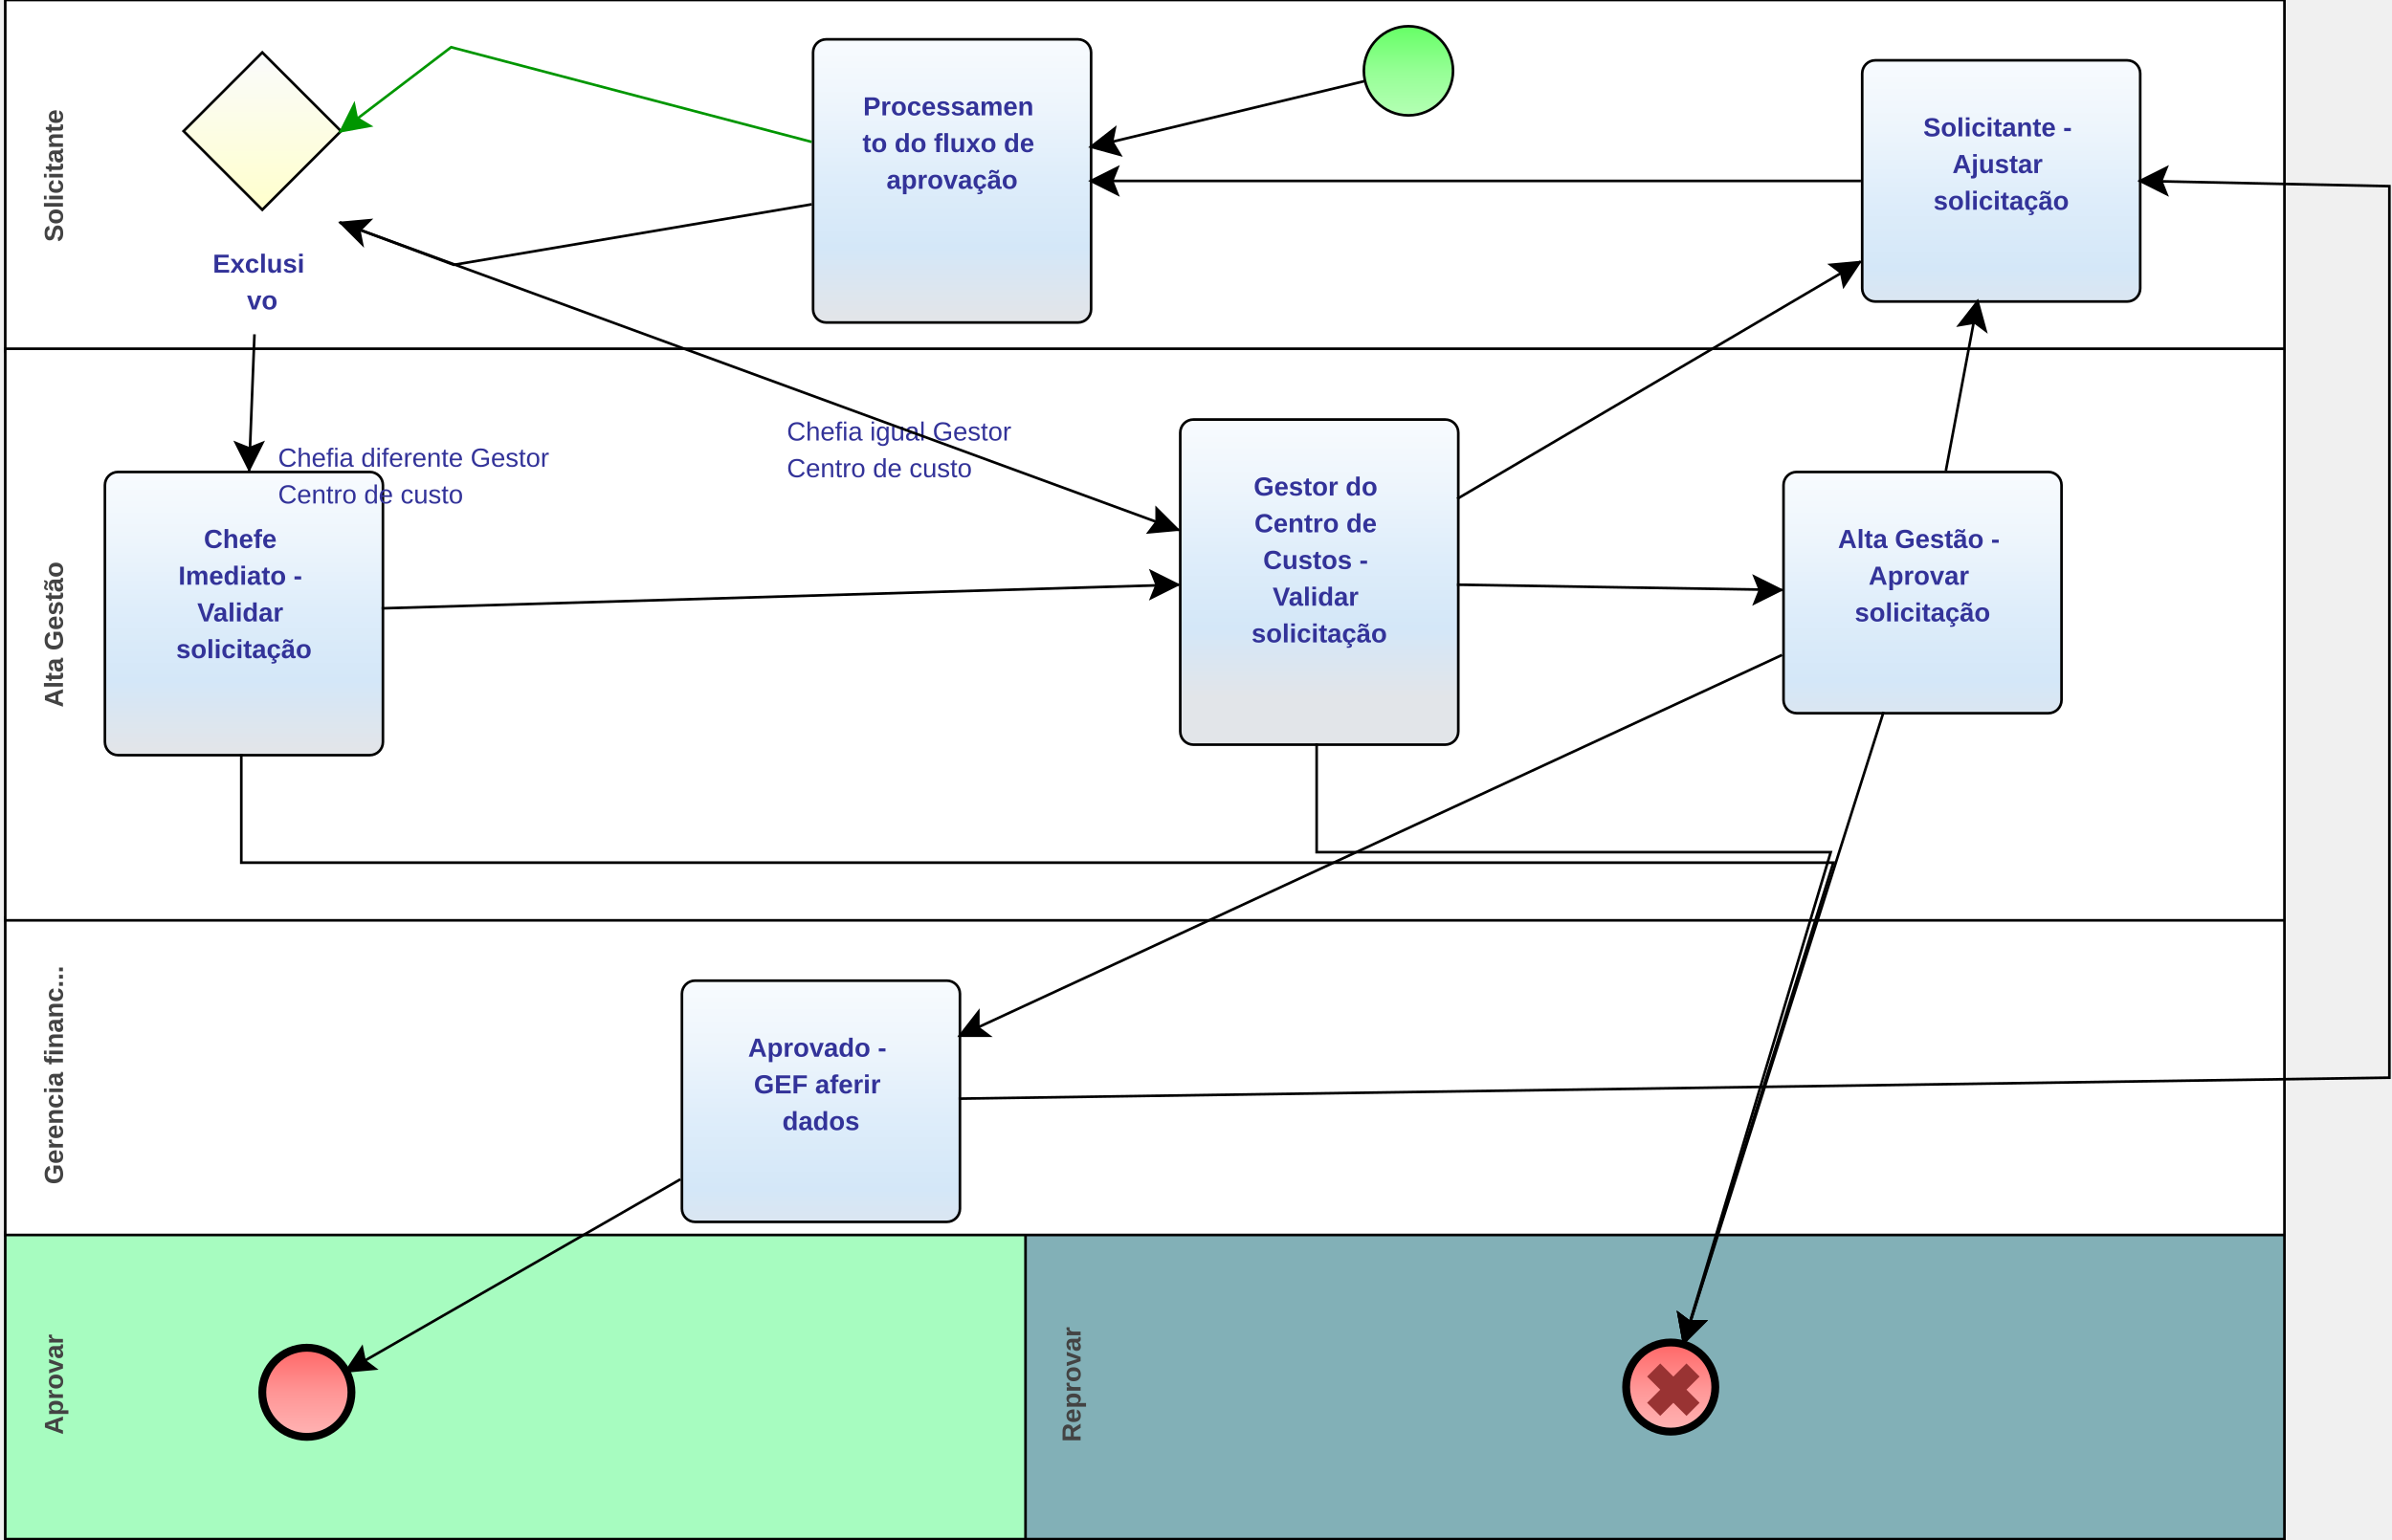
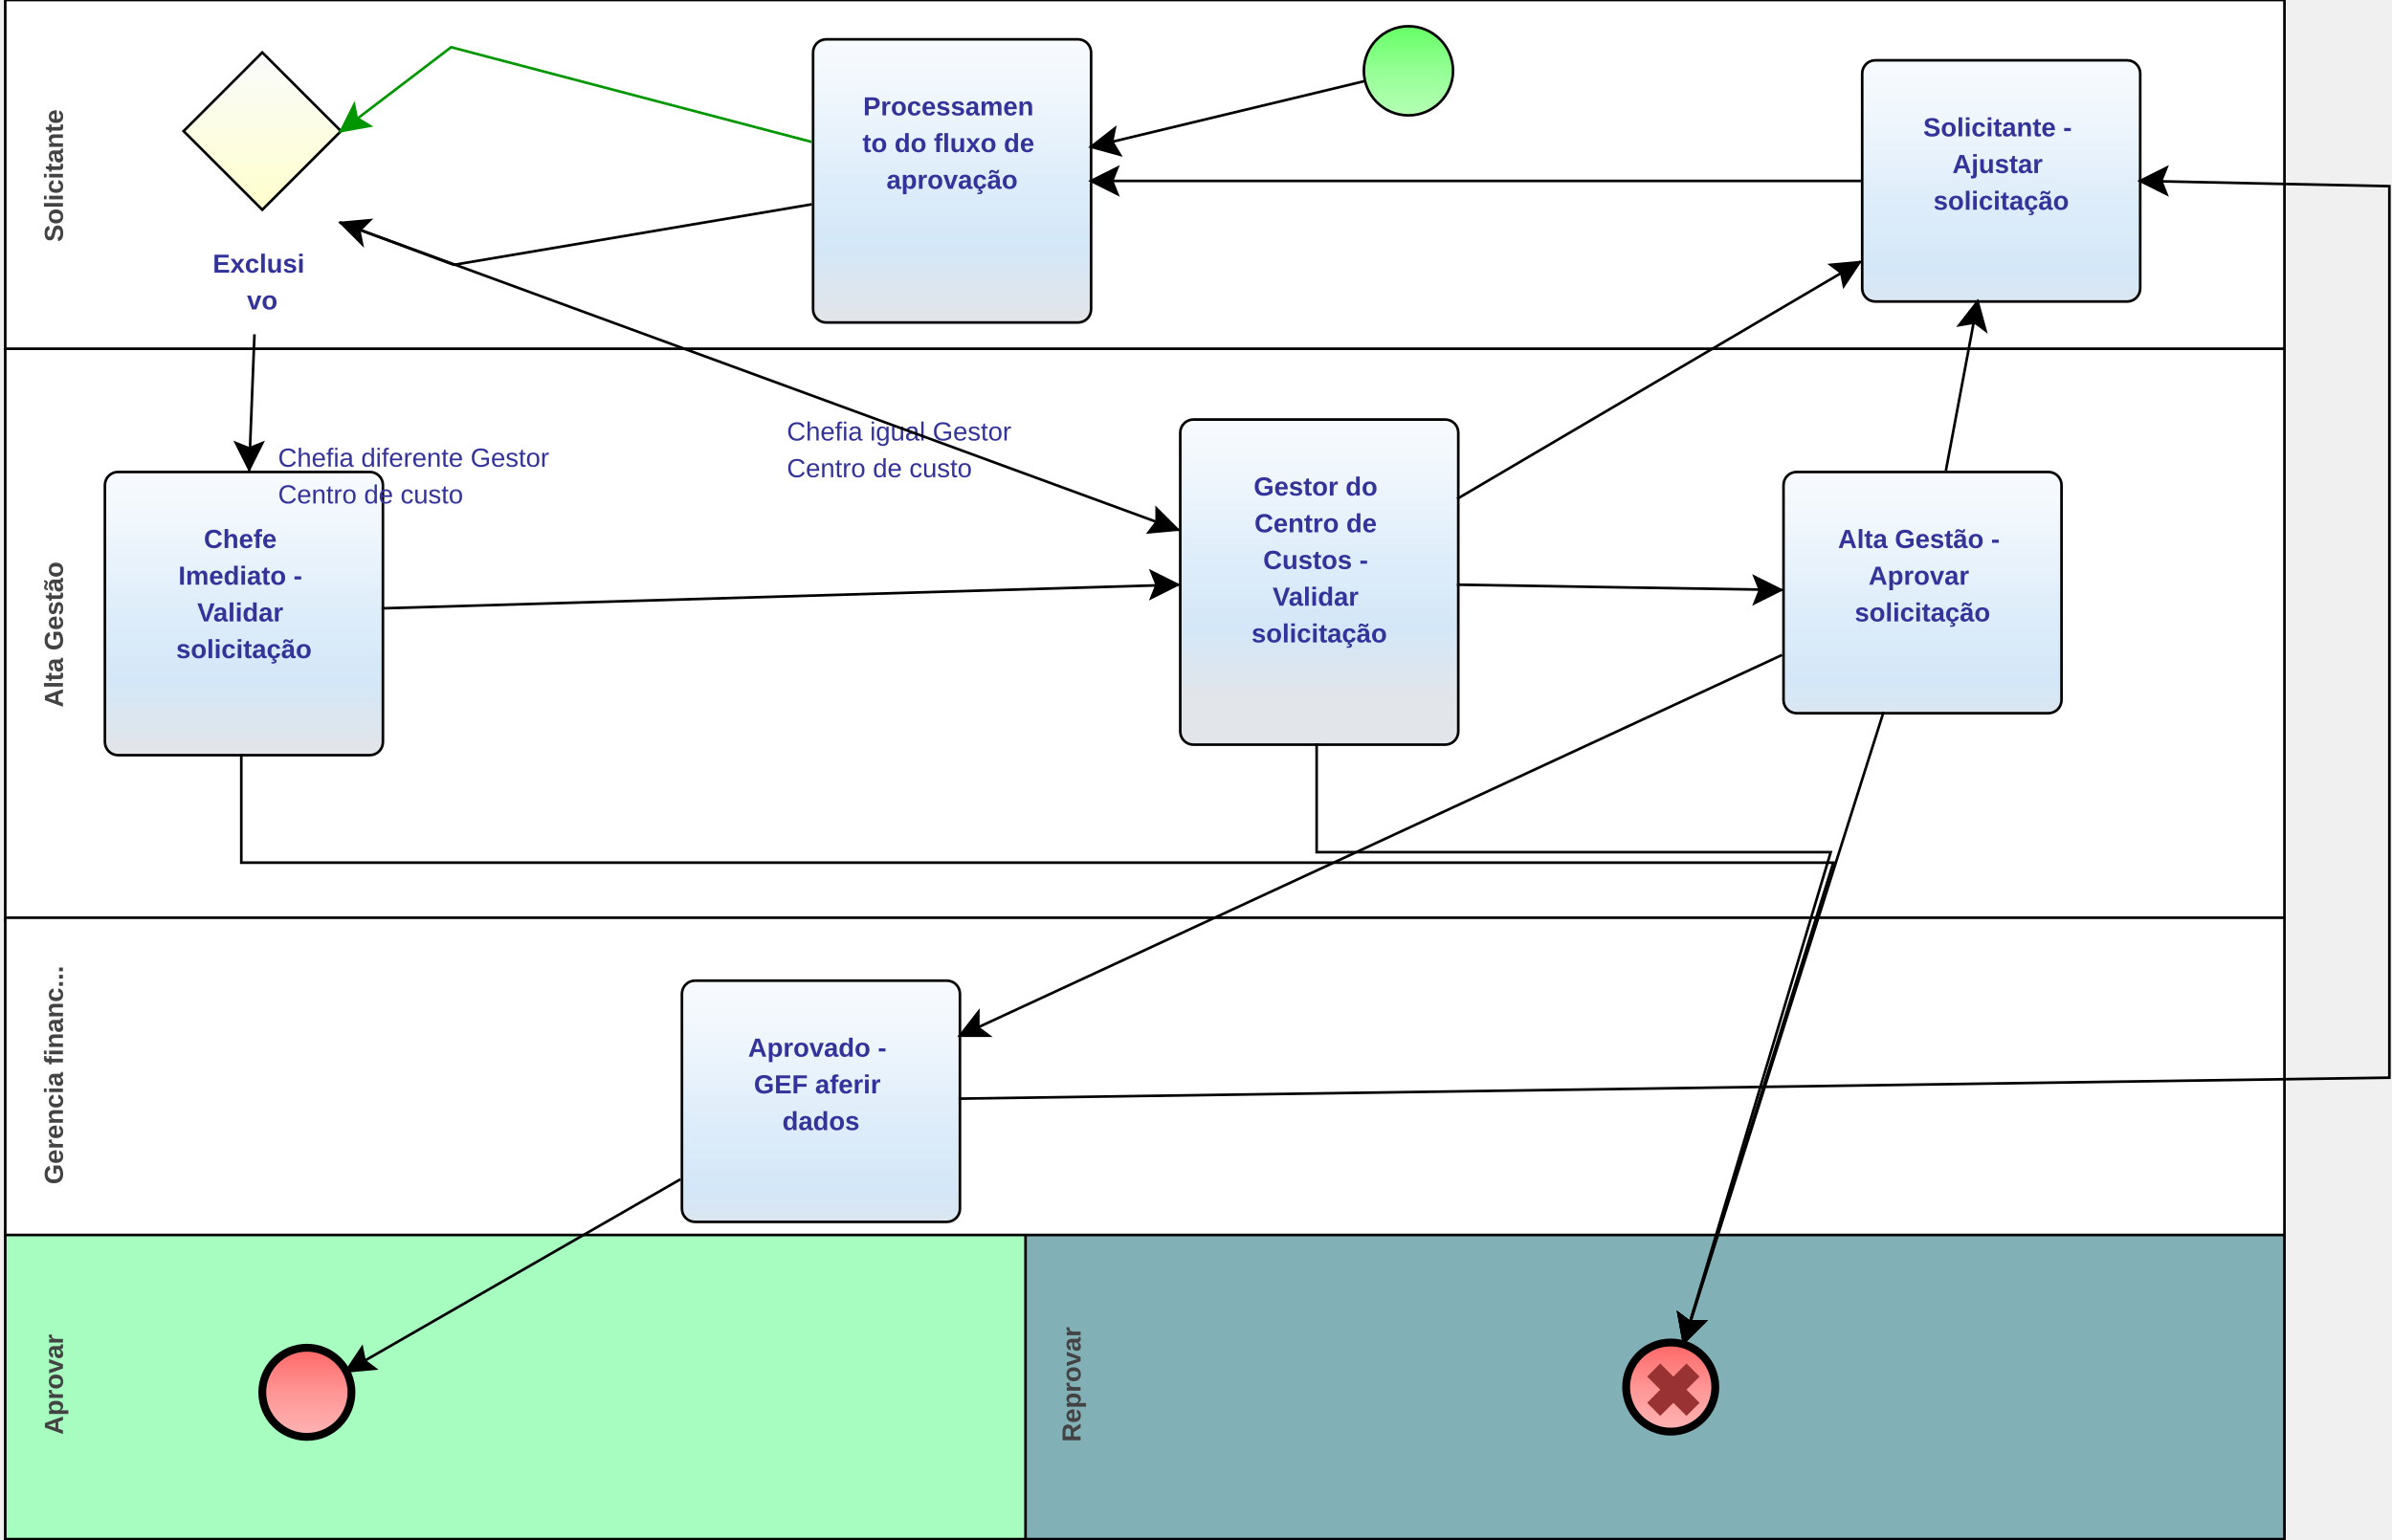
<svg xmlns="http://www.w3.org/2000/svg" xmlns:xlink="http://www.w3.org/1999/xlink" style="stroke-dasharray:none; shape-rendering:auto; font-family:'Arial'; text-rendering:auto; fill-opacity:1; color-interpolation:auto; color-rendering:auto; font-size:12; fill:black; stroke:black; image-rendering:auto; stroke-miterlimit:10; stroke-linecap:square; stroke-linejoin:miter; font-style:normal; stroke-width:1; stroke-dashoffset:0; font-weight:normal; stroke-opacity:1;" contentScriptType="text/ecmascript" preserveAspectRatio="xMidYMid meet" zoomAndPan="magnify" version="1.0" contentStyleType="text/css" xml:xlink="http://www.w3.org/1999/xlink" width="912" height="587">
  <rect x="2" y="0" width="869" height="134" ry="0" rx="0" style="stroke:#000000; fill:#FFFFFF" />
-   <g componentSequence="2">
+   <g componentSequence="5">
    <text x="-67" y="10" transform="rotate(270)" text-anchor="middle" style="font-weight:bold;font-size:10px;stroke:none; fill:#434343">
      <tspan dy="14" x="-67">Solicitante</tspan>
    </text>
  </g>
  <rect x="390" y="470" width="481" height="117" ry="0" rx="0" style="stroke:#000000; fill:#82B0B7" />
-   <g componentSequence="3">
+   <g componentSequence="4">
    <text x="-528" y="398" transform="rotate(270)" text-anchor="middle" style="font-weight:bold;font-size:10px;stroke:none; fill:#434343">
      <tspan dy="14" x="-528">Reprovar</tspan>
-     </text>
-   </g>
-   <rect x="2" y="470" width="389" height="117" ry="0" rx="0" style="stroke:#000000; fill:#A7FCC0" />
-   <g componentSequence="5">
-     <text x="-528" y="10" transform="rotate(270)" text-anchor="middle" style="font-weight:bold;font-size:10px;stroke:none; fill:#434343">
-       <tspan dy="14" x="-528">Aprovar</tspan>
-     </text>
-   </g>
-   <rect x="2" y="350" width="869" height="121" ry="0" rx="0" style="stroke:#000000; fill:#FFFFFF" />
-   <g componentSequence="4">
-     <text x="-410" y="10" transform="rotate(270)" text-anchor="middle" style="font-weight:bold;font-size:10px;stroke:none; fill:#434343">
-       <tspan dy="14" x="-410">Gerencia financ...</tspan>
    </text>
  </g>
  <rect x="2" y="133" width="869" height="218" ry="0" rx="0" style="stroke:#000000; fill:#FFFFFF" />
  <g componentSequence="1">
    <text x="-242" y="10" transform="rotate(270)" text-anchor="middle" style="font-weight:bold;font-size:10px;stroke:none; fill:#434343">
      <tspan dy="14" x="-242">Alta Gestão</tspan>
    </text>
  </g>
+   <rect x="2" y="470" width="389" height="117" ry="0" rx="0" style="stroke:#000000; fill:#A7FCC0" />
+   <g componentSequence="3">
+     <text x="-528" y="10" transform="rotate(270)" text-anchor="middle" style="font-weight:bold;font-size:10px;stroke:none; fill:#434343">
+       <tspan dy="14" x="-528">Aprovar</tspan>
+     </text>
+   </g>
+   <rect x="2" y="350" width="869" height="121" ry="0" rx="0" style="stroke:#000000; fill:#FFFFFF" />
+   <g componentSequence="2">
+     <text x="-410" y="10" transform="rotate(270)" text-anchor="middle" style="font-weight:bold;font-size:10px;stroke:none; fill:#434343">
+       <tspan dy="14" x="-410">Gerencia financ...</tspan>
+     </text>
+   </g>
  <g sequence="2">
-     <ellipse cx="537" cy="27" rx="17" ry="17" stroke-width="1" style="fill:url(#linearGradient66FF6696FF96B6FFB6_773014196);" stroke="336633" />
+     <ellipse cx="537" cy="27" rx="17" ry="17" stroke-width="1" style="fill:url(#linearGradient66FF6696FF96B6FFB6_2024546761);" stroke="336633" />
  </g>
  <g sequence="8">
-     <ellipse cx="117" cy="531" rx="17" ry="17" stroke-width="3" style="fill:url(#linearGradientFF6666FF9696FFB6B6_550807814);" stroke="993333" />
+     <ellipse cx="117" cy="531" rx="17" ry="17" stroke-width="3" style="fill:url(#linearGradientFF6666FF9696FFB6B6_1986777260);" stroke="993333" />
  </g>
  <g sequence="116">
-     <rect x="40" y="180" width="106" height="108" ry="5" rx="5" style="fill:url(#linearGradientF8FBFEEDF5FCDEEDFAD4E7F8E2E5E9_619391428);" stroke="191970" />
+     <rect x="40" y="180" width="106" height="108" ry="5" rx="5" style="fill:url(#linearGradientF8FBFEEDF5FCDEEDFAD4E7F8E2E5E9_1918126777);" stroke="191970" />
  </g>
  <g componentSequence="116">
    <text x="93" y="195" text-anchor="middle" style="font-weight:bold;font-size:10px;stroke:none; fill:#333399">
      <tspan dy="14" x="93">Chefe</tspan>
      <tspan dy="14" x="93">Imediato -</tspan>
      <tspan dy="14" x="93">Validar</tspan>
      <tspan dy="14" x="93">solicitação</tspan>
    </text>
  </g>
  <g sequence="134">
-     <ellipse cx="637" cy="529" rx="17" ry="17" stroke-width="3" style="fill:url(#linearGradientFF6666FF9696FFB6B6_1642701629);" stroke="993333" />
+     <ellipse cx="637" cy="529" rx="17" ry="17" stroke-width="3" style="fill:url(#linearGradientFF6666FF9696FFB6B6_928438935);" stroke="993333" />
  </g>
  <g sequence="134">
    <polygon points=" 628 525 633 520 638 525 643 520 648 525 643 530 648 535 643 540 638 535 633 540 628 535 633 530" style="stroke:none; fill:#993333" />
  </g>
  <g sequence="145">
-     <rect x="450" y="160" width="106" height="124" ry="5" rx="5" style="fill:url(#linearGradientF8FBFEEDF5FCDEEDFAD4E7F8E2E5E9_1440435030);" stroke="191970" />
+     <rect x="450" y="160" width="106" height="124" ry="5" rx="5" style="fill:url(#linearGradientF8FBFEEDF5FCDEEDFAD4E7F8E2E5E9_787285981);" stroke="191970" />
  </g>
  <g componentSequence="145">
    <text x="503" y="175" text-anchor="middle" style="font-weight:bold;font-size:10px;stroke:none; fill:#333399">
      <tspan dy="14" x="503">Gestor do</tspan>
      <tspan dy="14" x="503">Centro de</tspan>
      <tspan dy="14" x="503">Custos -</tspan>
      <tspan dy="14" x="503">Validar</tspan>
      <tspan dy="14" x="503">solicitação</tspan>
    </text>
  </g>
  <g sequence="161">
-     <rect x="260" y="374" width="106" height="92" ry="5" rx="5" style="fill:url(#linearGradientF8FBFEEDF5FCDEEDFAD4E7F8E2E5E9_1354908786);" stroke="191970" />
+     <rect x="260" y="374" width="106" height="92" ry="5" rx="5" style="fill:url(#linearGradientF8FBFEEDF5FCDEEDFAD4E7F8E2E5E9_111889436);" stroke="191970" />
  </g>
  <g componentSequence="161">
    <text x="313" y="389" text-anchor="middle" style="font-weight:bold;font-size:10px;stroke:none; fill:#333399">
      <tspan dy="14" x="313">Aprovado -</tspan>
      <tspan dy="14" x="313">GEF aferir</tspan>
      <tspan dy="14" x="313">dados</tspan>
    </text>
  </g>
  <g sequence="168">
-     <polygon points=" 70 50 100 20 130 50 100 80 70 50" style="fill:url(#linearGradientFAFBFCFFFFCC_756740775);" stroke="000000" />
+     <polygon points=" 70 50 100 20 130 50 100 80 70 50" style="fill:url(#linearGradientFAFBFCFFFFCC_1459277810);" stroke="000000" />
  </g>
  <g componentSequence="168">
    <text x="100" y="90" text-anchor="middle" style="font-weight:bold;font-size:10px;stroke:none; fill:#333399">
      <tspan dy="14" x="100">Exclusi</tspan>
      <tspan dy="14" x="100">vo</tspan>
    </text>
  </g>
  <g sequence="172">
-     <rect x="310" y="15" width="106" height="108" ry="5" rx="5" style="fill:url(#linearGradientF8FBFEEDF5FCDEEDFAD4E7F8E2E5E9_29777010);" stroke="191970" />
+     <rect x="310" y="15" width="106" height="108" ry="5" rx="5" style="fill:url(#linearGradientF8FBFEEDF5FCDEEDFAD4E7F8E2E5E9_1467557336);" stroke="191970" />
  </g>
  <g componentSequence="172">
    <text x="363" y="30" text-anchor="middle" style="font-weight:bold;font-size:10px;stroke:none; fill:#333399">
      <tspan dy="14" x="363">Processamen</tspan>
      <tspan dy="14" x="363">to do fluxo de</tspan>
      <tspan dy="14" x="363">aprovação</tspan>
    </text>
  </g>
  <g sequence="174">
-     <rect x="680" y="180" width="106" height="92" ry="5" rx="5" style="fill:url(#linearGradientF8FBFEEDF5FCDEEDFAD4E7F8E2E5E9_248002279);" stroke="191970" />
+     <rect x="680" y="180" width="106" height="92" ry="5" rx="5" style="fill:url(#linearGradientF8FBFEEDF5FCDEEDFAD4E7F8E2E5E9_292295429);" stroke="191970" />
  </g>
  <g componentSequence="174">
    <text x="733" y="195" text-anchor="middle" style="font-weight:bold;font-size:10px;stroke:none; fill:#333399">
      <tspan dy="14" x="733">Alta Gestão -</tspan>
      <tspan dy="14" x="733">Aprovar</tspan>
      <tspan dy="14" x="733">solicitação</tspan>
    </text>
  </g>
  <g sequence="180">
-     <rect x="710" y="23" width="106" height="92" ry="5" rx="5" style="fill:url(#linearGradientF8FBFEEDF5FCDEEDFAD4E7F8E2E5E9_1290470040);" stroke="191970" />
+     <rect x="710" y="23" width="106" height="92" ry="5" rx="5" style="fill:url(#linearGradientF8FBFEEDF5FCDEEDFAD4E7F8E2E5E9_1308321432);" stroke="191970" />
  </g>
  <g componentSequence="180">
    <text x="763" y="38" text-anchor="middle" style="font-weight:bold;font-size:10px;stroke:none; fill:#333399">
      <tspan dy="14" x="763">Solicitante -</tspan>
      <tspan dy="14" x="763">Ajustar</tspan>
      <tspan dy="14" x="763">solicitação</tspan>
    </text>
  </g>
  <g componentSequence="146">
    <text x="308" y="228" style="font-size:10px;font-weight:none;stroke:none; fill:#333399" text-anchor="left" />
  </g>
  <g componentSequence="163">
    <text x="207" y="486" style="font-size:10px;font-weight:none;stroke:none; fill:#333399" text-anchor="left" />
  </g>
  <g componentSequence="166">
    <text x="478" y="44" style="font-size:10px;font-weight:none;stroke:none; fill:#333399" text-anchor="left" />
  </g>
  <g componentSequence="169">
    <text x="228" y="93" style="font-size:10px;font-weight:none;stroke:none; fill:#333399" text-anchor="left" />
  </g>
  <g componentSequence="170">
    <text x="300" y="154" style="font-size:10px;font-weight:none;stroke:none; fill:#333399" text-anchor="left">
      <tspan dy="14" x="300">Chefia igual Gestor</tspan>
      <tspan dy="14" x="300">Centro de custo</tspan>
    </text>
  </g>
  <g componentSequence="171">
    <text x="106" y="164" style="font-size:10px;font-weight:none;stroke:none; fill:#333399" text-anchor="left">
      <tspan dy="14" x="106">Chefia diferente Gestor</tspan>
      <tspan dy="14" x="106">Centro de custo</tspan>
    </text>
  </g>
  <g componentSequence="173">
    <text x="225" y="29" style="font-size:10px;font-weight:none;stroke:none; fill:#333399" text-anchor="left" />
  </g>
  <g componentSequence="175">
    <text x="628" y="224" style="font-size:10px;font-weight:none;stroke:none; fill:#333399" text-anchor="left" />
  </g>
  <g componentSequence="176">
    <text x="533" y="323" style="font-size:10px;font-weight:none;stroke:none; fill:#333399" text-anchor="left" />
  </g>
  <g componentSequence="177">
    <text x="480" y="329" style="font-size:10px;font-weight:none;stroke:none; fill:#333399" text-anchor="left" />
  </g>
  <g componentSequence="178">
    <text x="687" y="325" style="font-size:10px;font-weight:none;stroke:none; fill:#333399" text-anchor="left" />
  </g>
  <g componentSequence="179">
    <text x="691" y="392" style="font-size:10px;font-weight:none;stroke:none; fill:#333399" text-anchor="left" />
  </g>
  <g componentSequence="181">
    <text x="866" y="412" style="font-size:10px;font-weight:none;stroke:none; fill:#333399" text-anchor="left" />
  </g>
  <g componentSequence="184">
    <text x="573" y="69" style="font-size:10px;font-weight:none;stroke:none; fill:#333399" text-anchor="left" />
  </g>
  <g componentSequence="185">
    <text x="643" y="145" style="font-size:10px;font-weight:none;stroke:none; fill:#333399" text-anchor="left" />
  </g>
  <g componentSequence="186">
    <text x="758" y="147" style="font-size:10px;font-weight:none;stroke:none; fill:#333399" text-anchor="left" />
  </g>
  <path style="fill:none; stroke:#000000;stroke-width:1" d="M520.0 31.0 L416.0 56.0" />
  <polygon style="fill:#000000; stroke:#000000;" points=" 427 59 416 56 425 49 424 54" />
  <path style="fill:none; stroke:#000000;stroke-width:1" d="M259.0 450.0 L132.0 523.0" />
  <polygon style="fill:#000000; stroke:#000000;" points=" 143 522 132 523 138 514 139 519" />
  <path style="fill:none; stroke:#000000;stroke-width:1" d="M146.0 232.0 L449.0 223.0" />
  <polygon style="fill:#000000; stroke:#000000;" points=" 439 218 449 223 439 228 441 223" />
  <path style="fill:none; stroke:#000000;stroke-width:1" d="M92.0 288.0 L92.0 329.0 L699.0 329.0 L642.0 512.0" />
  <polygon style="fill:#000000; stroke:#000000;" points=" 650 504 642 512 640 501 644 504" />
  <path style="fill:none; stroke:#000000;stroke-width:1" d="M97.0 128.0 L95.0 179.0" />
  <polygon style="fill:#000000; stroke:#000000;" points=" 100 169 95 179 90 169 95 171" />
  <path style="fill:none; stroke:#000000;stroke-width:1" d="M502.0 284.0 L502.0 325.0 L698.0 325.0 L642.0 512.0" />
  <polygon style="fill:#000000; stroke:#000000;" points=" 650 504 642 512 640 501 644 504" />
  <path style="fill:none; stroke:#000000;stroke-width:1" d="M718.0 272.0 L642.0 512.0" />
  <polygon style="fill:#000000; stroke:#000000;" points=" 650 504 642 512 640 501 644 504" />
  <path style="fill:none; stroke:#000000;stroke-width:1" d="M556.0 223.0 L679.0 225.0" />
  <polygon style="fill:#000000; stroke:#000000;" points=" 669 220 679 225 669 230 671 225" />
  <path style="fill:none; stroke:#000000;stroke-width:1" d="M556.0 190.0 L709.0 100.0" />
  <polygon style="fill:#000000; stroke:#000000;" points=" 698 101 709 100 703 109 702 104" />
  <path style="fill:none; stroke:#000000;stroke-width:1" d="M130.0 85.0 L449.0 202.0" />
  <polygon style="fill:#000000; stroke:#000000;" points=" 441 194 449 202 438 203 441 199" />
  <path style="fill:none; stroke:#000000;stroke-width:1" d="M366.0 419.0 L911.0 411.0 L911.0 71.0 L816.0 69.0" />
  <polygon style="fill:#000000; stroke:#000000;" points=" 826 74 816 69 826 64 824 69" />
  <path style="fill:none; stroke:#000000;stroke-width:1" d="M679.0 250.0 L366.0 395.0" />
  <polygon style="fill:#000000; stroke:#000000;" points=" 377 395 366 395 373 386 373 392" />
  <path style="fill:none; stroke:#000000;stroke-width:1" d="M309.0 78.0 L173.0 101.0 L130.0 85.0" />
  <polygon style="fill:#000000; stroke:#000000;" points=" 138 93 130 85 141 84 137 88" />
  <path style="fill:none; stroke:#009600;stroke-width:1" d="M309.0 54.0 L172.0 18.0 L130.0 50.0" />
  <polygon style="fill:#009600; stroke:#009600;" points=" 141 48 130 50 135 40 136 45" />
  <path style="fill:none; stroke:#000000;stroke-width:1" d="M709.0 69.0 L416.0 69.0" />
  <polygon style="fill:#000000; stroke:#000000;" points=" 426 74 416 69 426 64 424 69" />
  <path style="fill:none; stroke:#000000;stroke-width:1" d="M742.0 179.0 L754.0 115.0" />
  <polygon style="fill:#000000; stroke:#000000;" points=" 747 124 754 115 757 126 753 123" />
  <defs>
-     <linearGradient xlink:href="#linearGradient66FF6696FF96B6FFB6" id="linearGradient66FF6696FF96B6FFB6_773014196" x1="0" y1="10.0" x2="0" y2="45.0" gradientUnits="userSpaceOnUse" xlink:type="simple" xlink:actuate="onLoad" xlink:show="other" />
+     <linearGradient xlink:href="#linearGradient66FF6696FF96B6FFB6" id="linearGradient66FF6696FF96B6FFB6_2024546761" x1="0" y1="10.0" x2="0" y2="45.0" gradientUnits="userSpaceOnUse" xlink:type="simple" xlink:actuate="onLoad" xlink:show="other" />
    <linearGradient id="linearGradient66FF6696FF96B6FFB6">
      <stop style="stop-color:#66FF66;stop-opacity:1;" offset="0.0" id="stop66FF66" />
      <stop style="stop-color:#96FF96;stop-opacity:1;" offset="0.5" id="stop96FF96" />
      <stop style="stop-color:#B6FFB6;stop-opacity:1;" offset="1.0" id="stopB6FFB6" />
    </linearGradient>
-     <linearGradient xlink:href="#linearGradientFF6666FF9696FFB6B6" id="linearGradientFF6666FF9696FFB6B6_550807814" x1="0" y1="514.0" x2="0" y2="549.0" gradientUnits="userSpaceOnUse" xlink:type="simple" xlink:actuate="onLoad" xlink:show="other" />
+     <linearGradient xlink:href="#linearGradientFF6666FF9696FFB6B6" id="linearGradientFF6666FF9696FFB6B6_1986777260" x1="0" y1="514.0" x2="0" y2="549.0" gradientUnits="userSpaceOnUse" xlink:type="simple" xlink:actuate="onLoad" xlink:show="other" />
    <linearGradient id="linearGradientFF6666FF9696FFB6B6">
      <stop style="stop-color:#FF6666;stop-opacity:1;" offset="0.0" id="stopFF6666" />
      <stop style="stop-color:#FF9696;stop-opacity:1;" offset="0.5" id="stopFF9696" />
      <stop style="stop-color:#FFB6B6;stop-opacity:1;" offset="1.0" id="stopFFB6B6" />
    </linearGradient>
-     <linearGradient xlink:href="#linearGradientF8FBFEEDF5FCDEEDFAD4E7F8E2E5E9" id="linearGradientF8FBFEEDF5FCDEEDFAD4E7F8E2E5E9_619391428" x1="0" y1="180.0" x2="0" y2="286.0" gradientUnits="userSpaceOnUse" xlink:type="simple" xlink:actuate="onLoad" xlink:show="other" />
+     <linearGradient xlink:href="#linearGradientF8FBFEEDF5FCDEEDFAD4E7F8E2E5E9" id="linearGradientF8FBFEEDF5FCDEEDFAD4E7F8E2E5E9_1918126777" x1="0" y1="180.0" x2="0" y2="286.0" gradientUnits="userSpaceOnUse" xlink:type="simple" xlink:actuate="onLoad" xlink:show="other" />
    <linearGradient id="linearGradientF8FBFEEDF5FCDEEDFAD4E7F8E2E5E9">
      <stop style="stop-color:#F8FBFE;stop-opacity:1;" offset="0.0" id="stopF8FBFE" />
      <stop style="stop-color:#EDF5FC;stop-opacity:1;" offset="0.25" id="stopEDF5FC" />
      <stop style="stop-color:#DEEDFA;stop-opacity:1;" offset="0.5" id="stopDEEDFA" />
      <stop style="stop-color:#D4E7F8;stop-opacity:1;" offset="0.75" id="stopD4E7F8" />
      <stop style="stop-color:#E2E5E9;stop-opacity:1;" offset="1.0" id="stopE2E5E9" />
    </linearGradient>
-     <linearGradient xlink:href="#linearGradientFF6666FF9696FFB6B6" id="linearGradientFF6666FF9696FFB6B6_1642701629" x1="0" y1="512.0" x2="0" y2="547.0" gradientUnits="userSpaceOnUse" xlink:type="simple" xlink:actuate="onLoad" xlink:show="other" />
-     <linearGradient xlink:href="#linearGradientF8FBFEEDF5FCDEEDFAD4E7F8E2E5E9" id="linearGradientF8FBFEEDF5FCDEEDFAD4E7F8E2E5E9_1440435030" x1="0" y1="160.0" x2="0" y2="266.0" gradientUnits="userSpaceOnUse" xlink:type="simple" xlink:actuate="onLoad" xlink:show="other" />
-     <linearGradient xlink:href="#linearGradientF8FBFEEDF5FCDEEDFAD4E7F8E2E5E9" id="linearGradientF8FBFEEDF5FCDEEDFAD4E7F8E2E5E9_1354908786" x1="0" y1="374.0" x2="0" y2="480.0" gradientUnits="userSpaceOnUse" xlink:type="simple" xlink:actuate="onLoad" xlink:show="other" />
-     <linearGradient xlink:href="#linearGradientFAFBFCFFFFCC" id="linearGradientFAFBFCFFFFCC_756740775" x1="0" y1="20.0" x2="0" y2="80.0" gradientUnits="userSpaceOnUse" xlink:type="simple" xlink:actuate="onLoad" xlink:show="other" />
+     <linearGradient xlink:href="#linearGradientFF6666FF9696FFB6B6" id="linearGradientFF6666FF9696FFB6B6_928438935" x1="0" y1="512.0" x2="0" y2="547.0" gradientUnits="userSpaceOnUse" xlink:type="simple" xlink:actuate="onLoad" xlink:show="other" />
+     <linearGradient xlink:href="#linearGradientF8FBFEEDF5FCDEEDFAD4E7F8E2E5E9" id="linearGradientF8FBFEEDF5FCDEEDFAD4E7F8E2E5E9_787285981" x1="0" y1="160.0" x2="0" y2="266.0" gradientUnits="userSpaceOnUse" xlink:type="simple" xlink:actuate="onLoad" xlink:show="other" />
+     <linearGradient xlink:href="#linearGradientF8FBFEEDF5FCDEEDFAD4E7F8E2E5E9" id="linearGradientF8FBFEEDF5FCDEEDFAD4E7F8E2E5E9_111889436" x1="0" y1="374.0" x2="0" y2="480.0" gradientUnits="userSpaceOnUse" xlink:type="simple" xlink:actuate="onLoad" xlink:show="other" />
+     <linearGradient xlink:href="#linearGradientFAFBFCFFFFCC" id="linearGradientFAFBFCFFFFCC_1459277810" x1="0" y1="20.0" x2="0" y2="80.0" gradientUnits="userSpaceOnUse" xlink:type="simple" xlink:actuate="onLoad" xlink:show="other" />
    <linearGradient id="linearGradientFAFBFCFFFFCC">
      <stop style="stop-color:#FAFBFC;stop-opacity:1;" offset="0.0" id="stopFAFBFC" />
      <stop style="stop-color:#FFFFCC;stop-opacity:1;" offset="1.0" id="stopFFFFCC" />
    </linearGradient>
-     <linearGradient xlink:href="#linearGradientF8FBFEEDF5FCDEEDFAD4E7F8E2E5E9" id="linearGradientF8FBFEEDF5FCDEEDFAD4E7F8E2E5E9_29777010" x1="0" y1="15.0" x2="0" y2="121.0" gradientUnits="userSpaceOnUse" xlink:type="simple" xlink:actuate="onLoad" xlink:show="other" />
-     <linearGradient xlink:href="#linearGradientF8FBFEEDF5FCDEEDFAD4E7F8E2E5E9" id="linearGradientF8FBFEEDF5FCDEEDFAD4E7F8E2E5E9_248002279" x1="0" y1="180.0" x2="0" y2="286.0" gradientUnits="userSpaceOnUse" xlink:type="simple" xlink:actuate="onLoad" xlink:show="other" />
-     <linearGradient xlink:href="#linearGradientF8FBFEEDF5FCDEEDFAD4E7F8E2E5E9" id="linearGradientF8FBFEEDF5FCDEEDFAD4E7F8E2E5E9_1290470040" x1="0" y1="23.0" x2="0" y2="129.0" gradientUnits="userSpaceOnUse" xlink:type="simple" xlink:actuate="onLoad" xlink:show="other" />
+     <linearGradient xlink:href="#linearGradientF8FBFEEDF5FCDEEDFAD4E7F8E2E5E9" id="linearGradientF8FBFEEDF5FCDEEDFAD4E7F8E2E5E9_1467557336" x1="0" y1="15.0" x2="0" y2="121.0" gradientUnits="userSpaceOnUse" xlink:type="simple" xlink:actuate="onLoad" xlink:show="other" />
+     <linearGradient xlink:href="#linearGradientF8FBFEEDF5FCDEEDFAD4E7F8E2E5E9" id="linearGradientF8FBFEEDF5FCDEEDFAD4E7F8E2E5E9_292295429" x1="0" y1="180.0" x2="0" y2="286.0" gradientUnits="userSpaceOnUse" xlink:type="simple" xlink:actuate="onLoad" xlink:show="other" />
+     <linearGradient xlink:href="#linearGradientF8FBFEEDF5FCDEEDFAD4E7F8E2E5E9" id="linearGradientF8FBFEEDF5FCDEEDFAD4E7F8E2E5E9_1308321432" x1="0" y1="23.0" x2="0" y2="129.0" gradientUnits="userSpaceOnUse" xlink:type="simple" xlink:actuate="onLoad" xlink:show="other" />
  </defs>
</svg>
